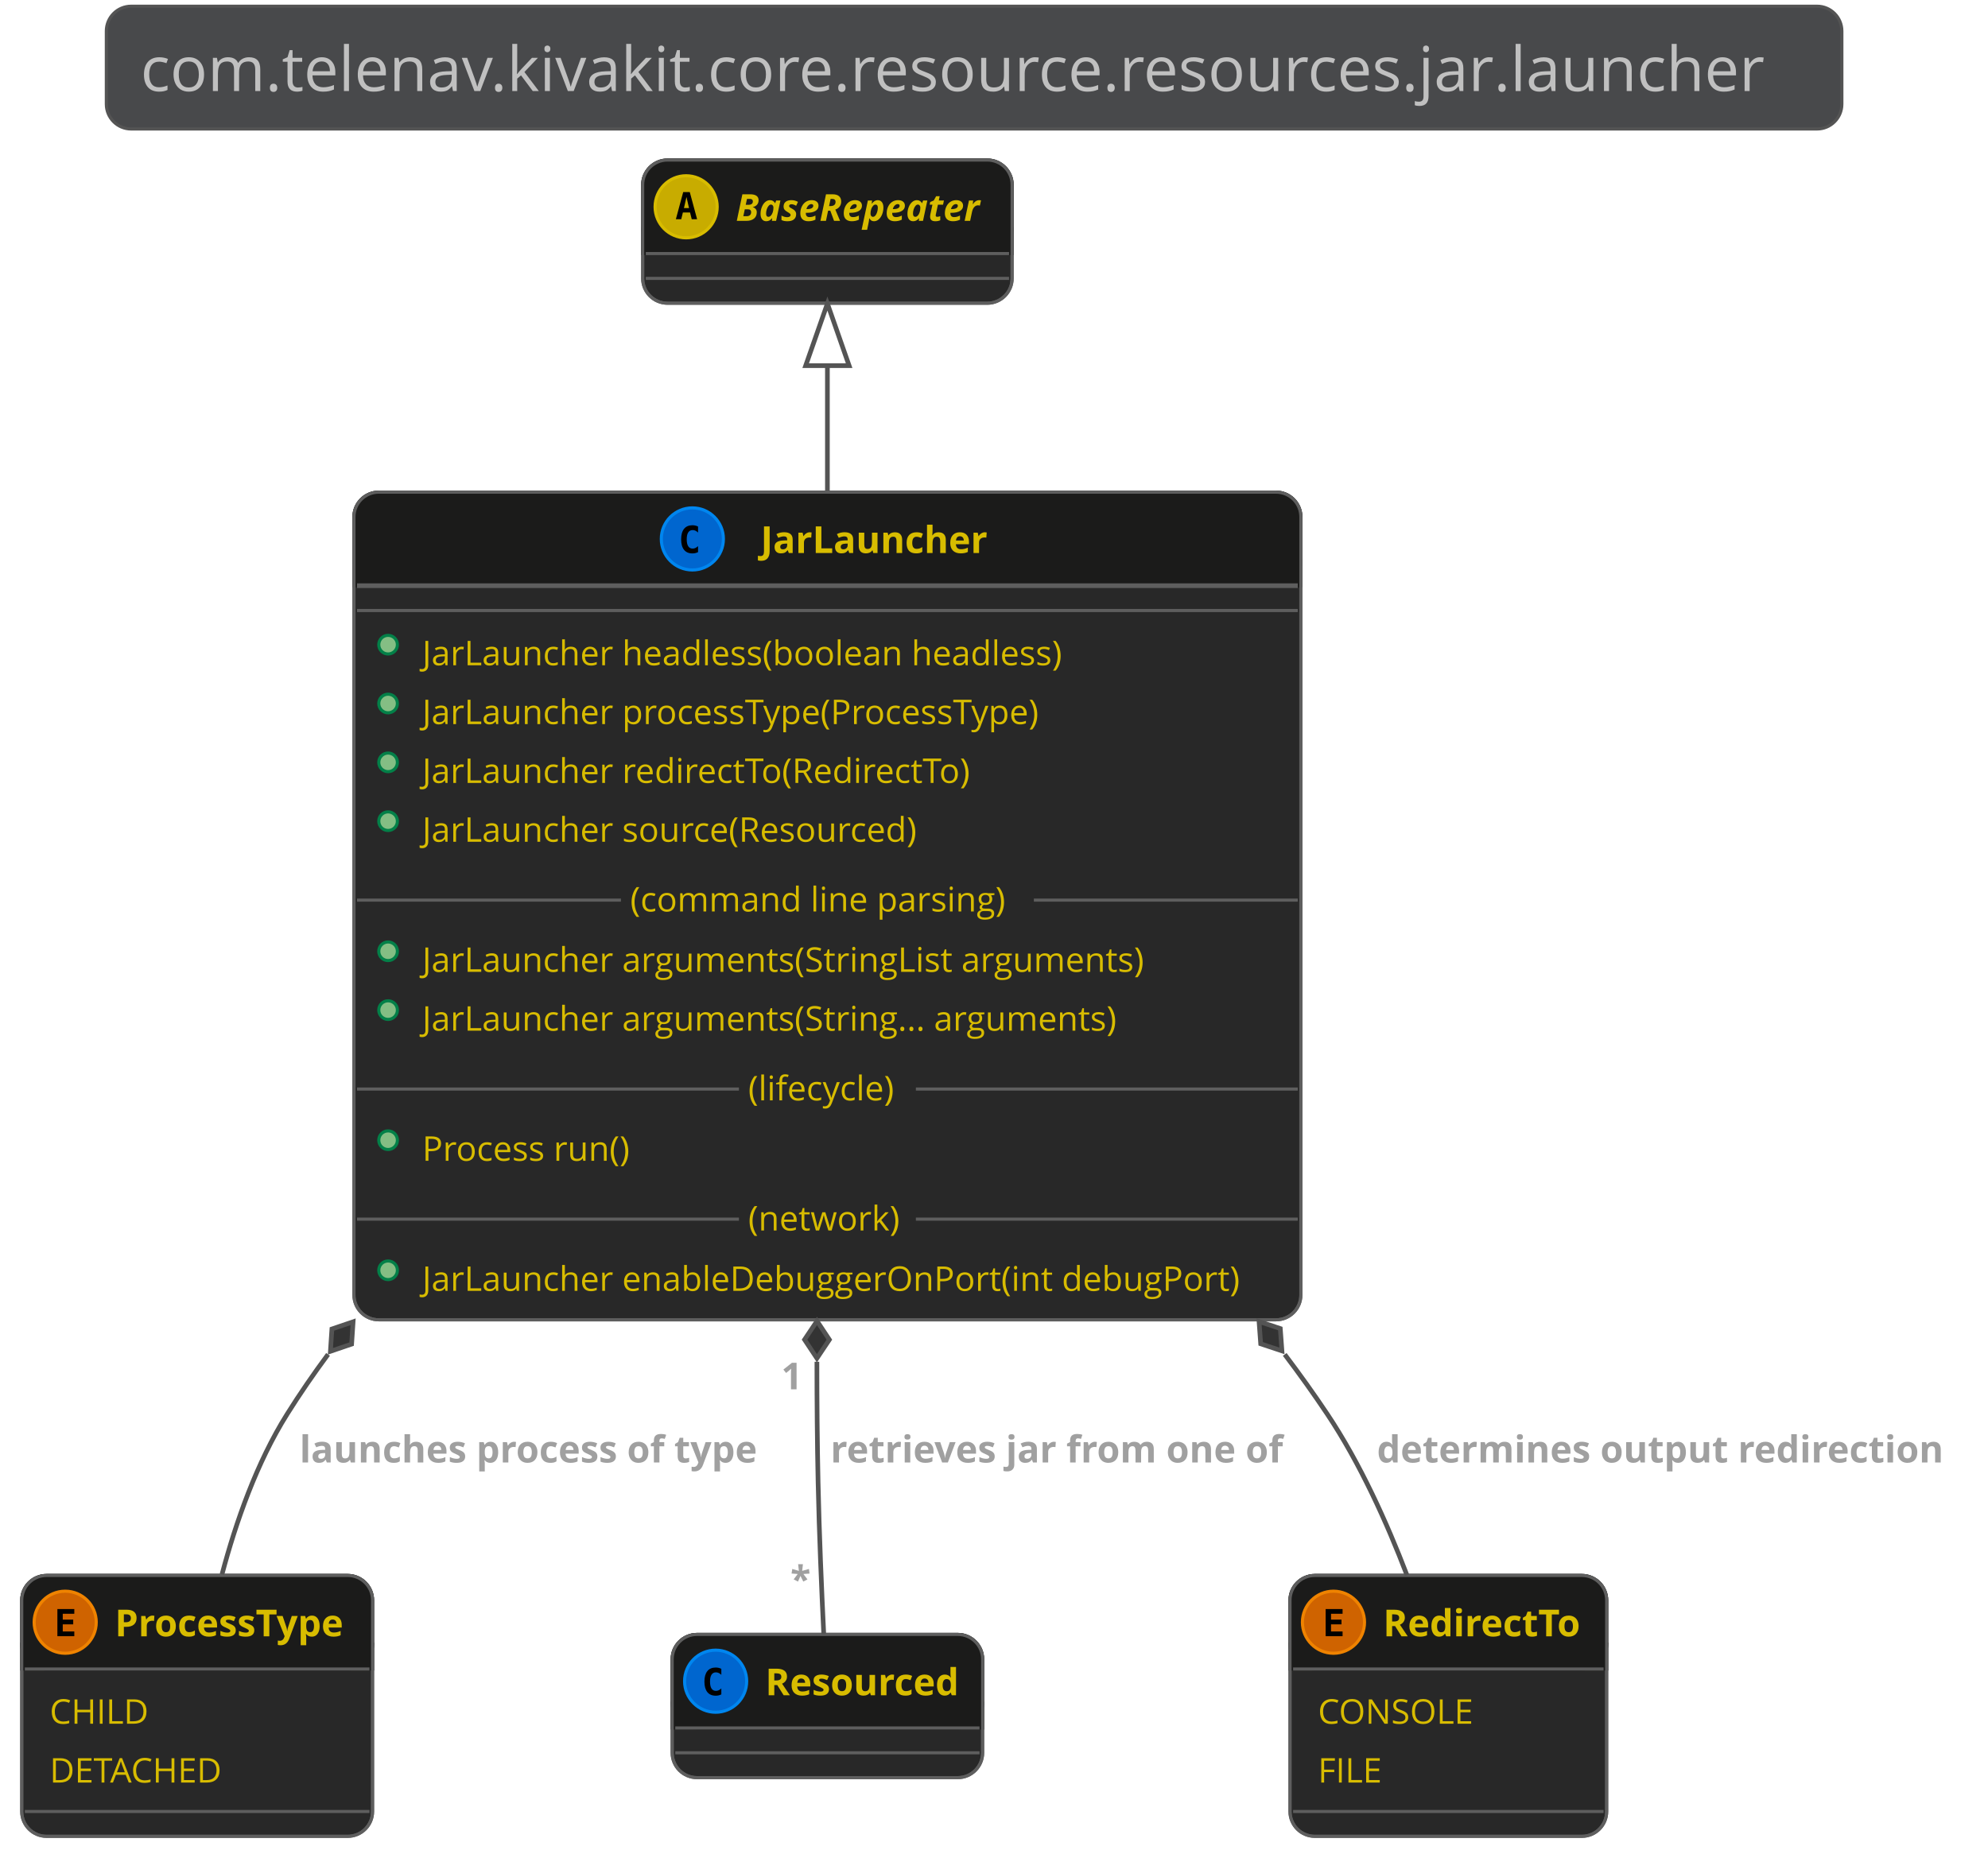
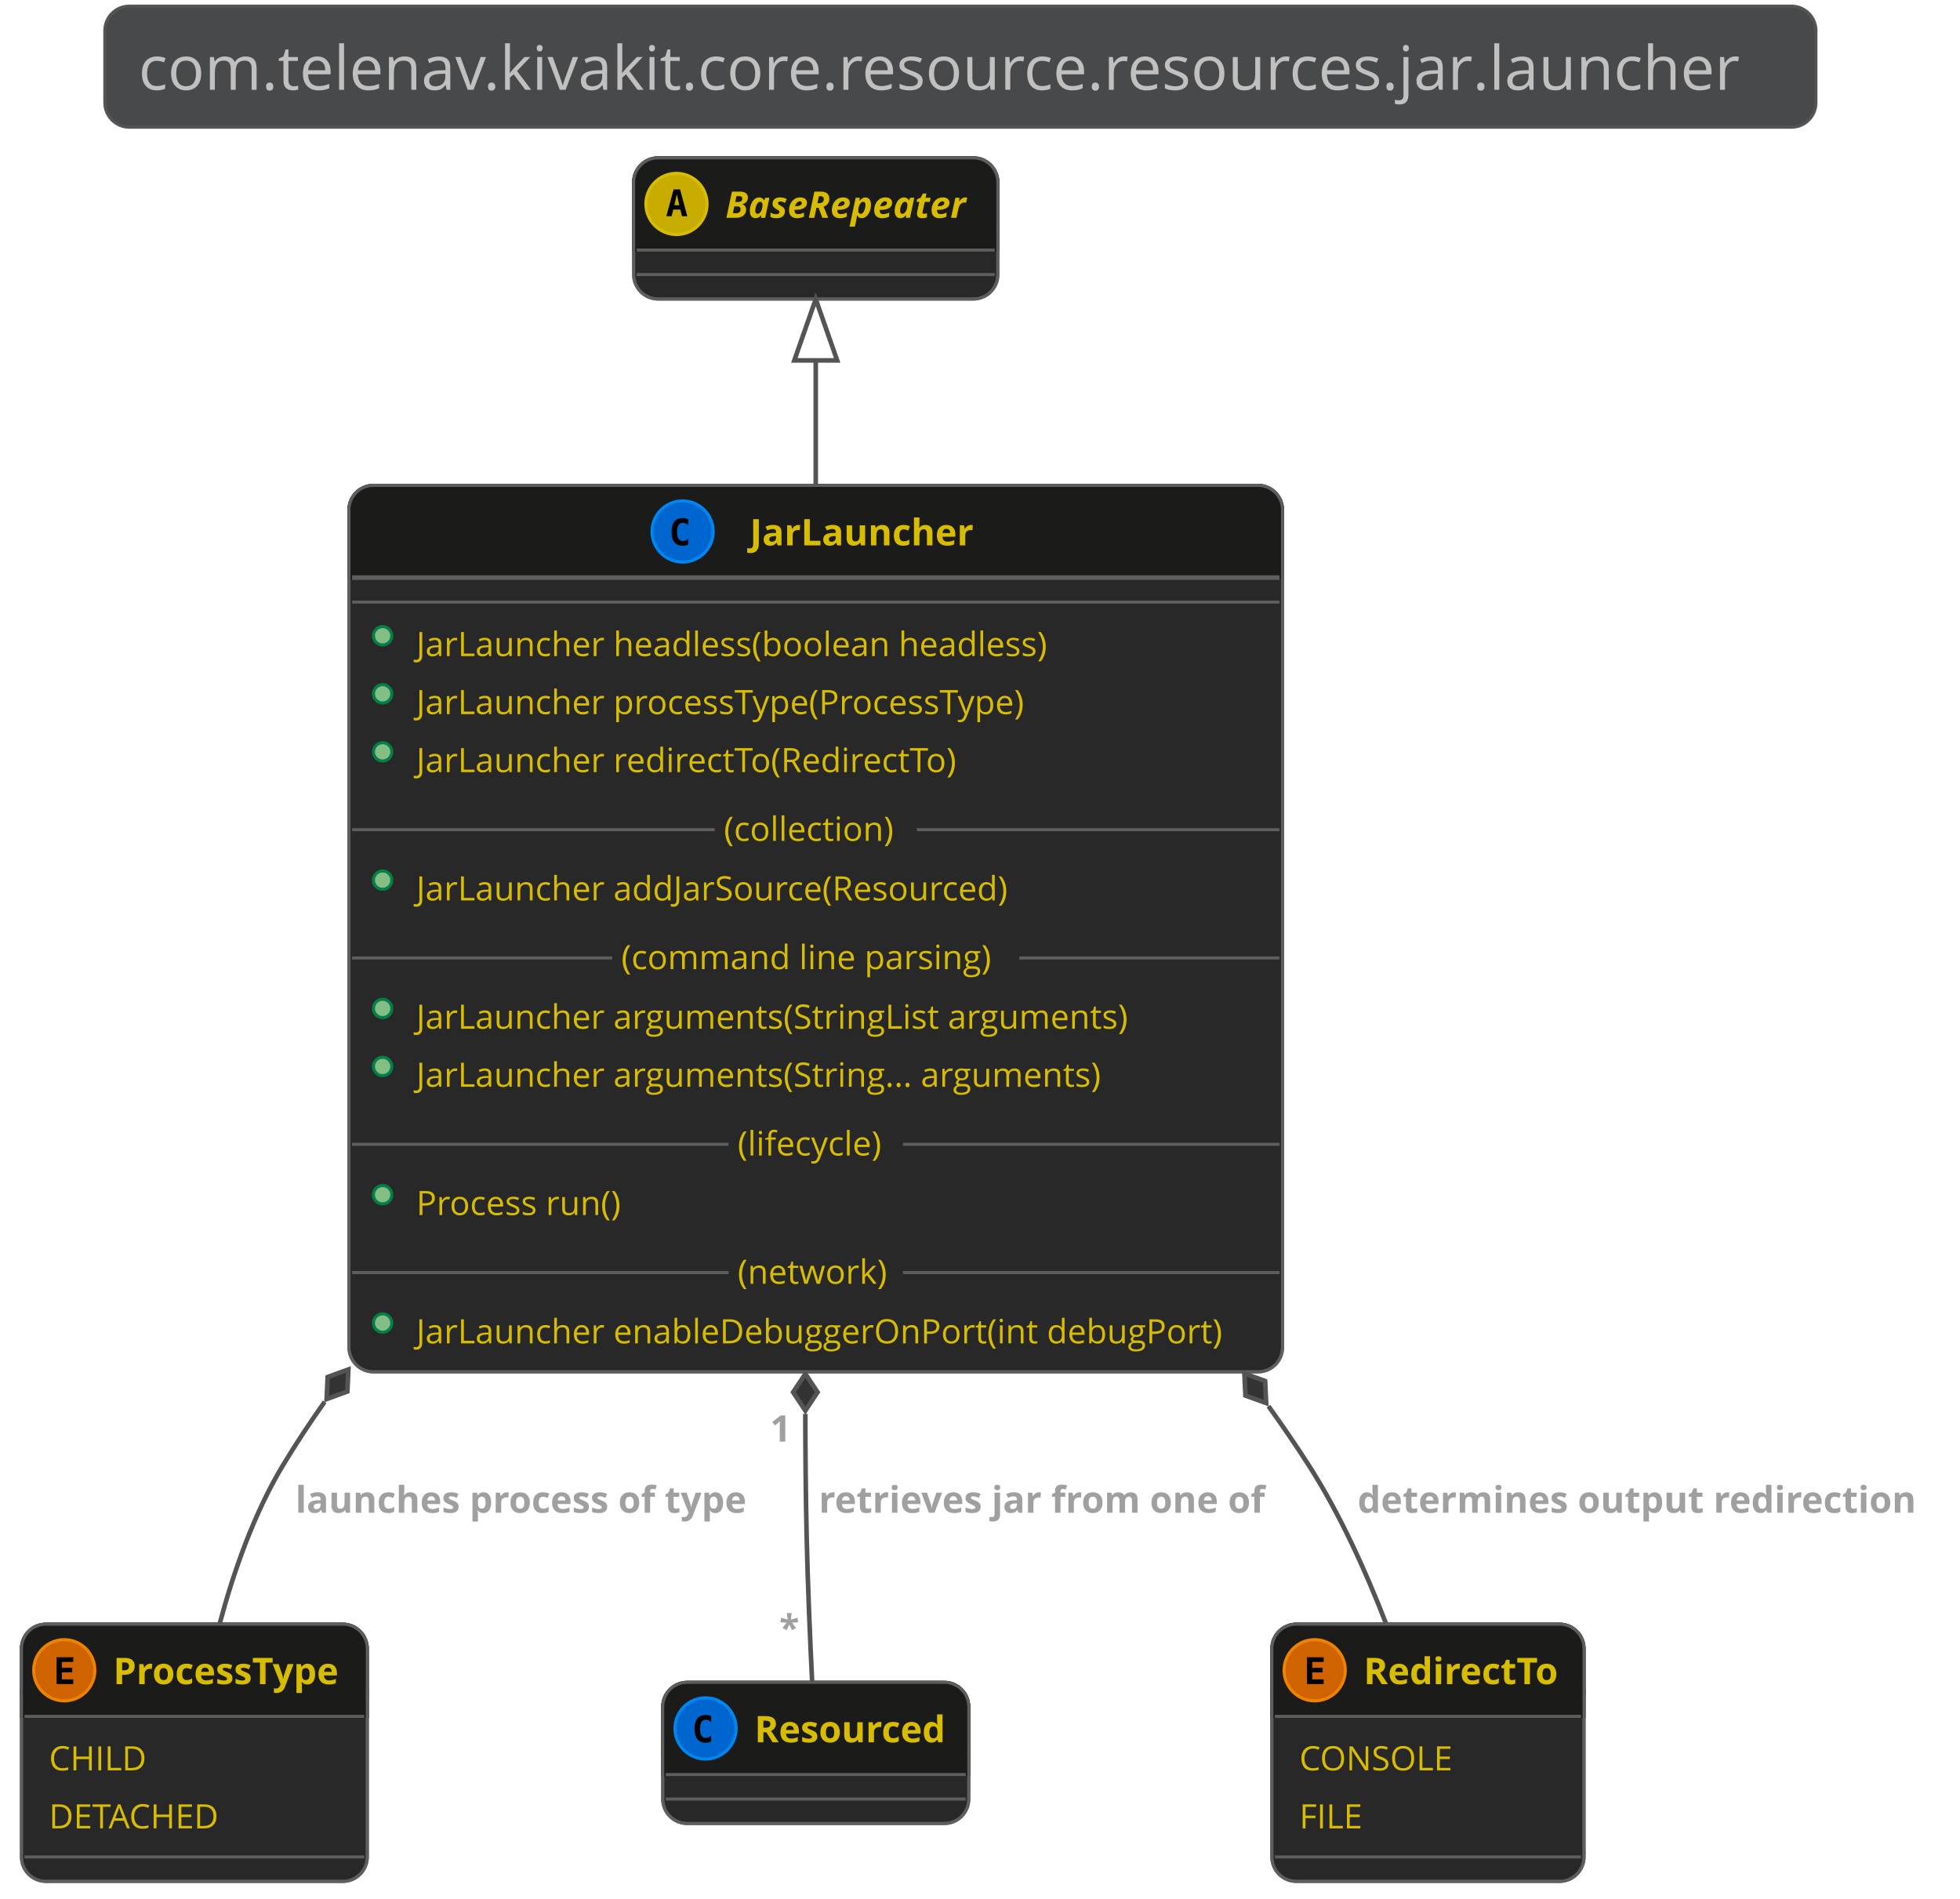
- <svg xmlns="http://www.w3.org/2000/svg" contentScriptType="application/ecmascript" contentStyleType="text/css" height="622.917px" preserveAspectRatio="none" style="width:667px;height:622px;background:#333333;" version="1.1" viewBox="0 0 667 622" width="667.708px" zoomAndPan="magnify">
+ <svg xmlns="http://www.w3.org/2000/svg" contentScriptType="application/ecmascript" contentStyleType="text/css" height="646.875px" preserveAspectRatio="none" style="width:667px;height:646px;background:#333333;" version="1.1" viewBox="0 0 667 646" width="667.708px" zoomAndPan="magnify">
  <defs />
  <g>
    <rect fill="#48494B" height="41.203" rx="8.333" ry="8.333" style="stroke:#545454;stroke-width:1.042;" width="582.292" x="35.677" y="2.083" />
    <text fill="#C0C0C0" font-family="Open Sans,Avenir,Nunito,Arial,Helvetica,SansSerif" font-size="20.833" lengthAdjust="spacing" textLength="559.375" x="47.135" y="30.558">com.telenav.kivakit.core.resource.resources.jar.launcher</text>
    <rect codeLine="6" fill="#282828" height="48.055" id="BaseRepeater" rx="8.333" ry="8.333" style="stroke:#5E5E5E;stroke-width:1.042;" width="123.958" x="215.625" y="53.703" />
    <rect fill="#1B1B1A" height="31.388" rx="8.333" ry="8.333" style="stroke:#1B1B1A;stroke-width:1.042;" width="123.958" x="215.625" y="53.703" />
    <rect fill="#1B1B1A" height="8.333" style="stroke:#1B1B1A;stroke-width:1.042;" width="123.958" x="215.625" y="76.758" />
    <rect codeLine="6" fill="none" height="48.055" id="BaseRepeater" rx="8.333" ry="8.333" style="stroke:#5E5E5E;stroke-width:1.042;" width="123.958" x="215.625" y="53.703" />
    <ellipse cx="230.208" cy="69.397" fill="#C8AC00" rx="10.417" ry="10.417" style="stroke:#D8BC00;stroke-width:1.042;" />
    <path d="M230.322,66.099 L229.474,69.828 L231.177,69.828 Z M229.224,64.451 L231.427,64.451 L233.887,73.564 L232.086,73.564 L231.525,71.311 L229.114,71.311 L228.565,73.564 L226.764,73.564 Z " fill="#000000" />
    <text fill="#D8BC00" font-family="Open Sans,Avenir,Nunito,Arial,Helvetica,SansSerif" font-size="12.5" font-style="italic" font-weight="bold" lengthAdjust="spacing" textLength="86.458" x="246.875" y="74.121">BaseRepeater</text>
    <line style="stroke:#5E5E5E;stroke-width:1.042;" x1="216.667" x2="338.542" y1="85.091" y2="85.091" />
    <line style="stroke:#5E5E5E;stroke-width:1.042;" x1="216.667" x2="338.542" y1="93.424" y2="93.424" />
-     <rect codeLine="12" fill="#282828" height="277.749" id="JarLauncher" rx="8.333" ry="8.333" style="stroke:#5E5E5E;stroke-width:1.042;" width="317.708" x="118.75" y="165.161" />
+     <rect codeLine="12" fill="#282828" height="301.66" id="JarLauncher" rx="8.333" ry="8.333" style="stroke:#5E5E5E;stroke-width:1.042;" width="317.708" x="118.75" y="165.161" />
    <rect fill="#1B1B1A" height="31.388" rx="8.333" ry="8.333" style="stroke:#1B1B1A;stroke-width:1.042;" width="317.708" x="118.75" y="165.161" />
    <rect fill="#1B1B1A" height="8.333" style="stroke:#1B1B1A;stroke-width:1.042;" width="317.708" x="118.75" y="188.216" />
-     <rect codeLine="12" fill="none" height="277.749" id="JarLauncher" rx="8.333" ry="8.333" style="stroke:#5E5E5E;stroke-width:1.042;" width="317.708" x="118.75" y="165.161" />
+     <rect codeLine="12" fill="none" height="301.66" id="JarLauncher" rx="8.333" ry="8.333" style="stroke:#5E5E5E;stroke-width:1.042;" width="317.708" x="118.75" y="165.161" />
    <ellipse cx="232.292" cy="180.855" fill="#0066CF" rx="10.417" ry="10.417" style="stroke:#0086EF;stroke-width:1.042;" />
    <path d="M234.202,185.28 Q233.775,185.5 233.305,185.61 Q232.835,185.72 232.316,185.72 Q230.473,185.72 229.502,184.505 Q228.532,183.291 228.532,180.996 Q228.532,178.695 229.502,177.48 Q230.473,176.266 232.316,176.266 Q232.835,176.266 233.311,176.375 Q233.787,176.485 234.202,176.705 L234.202,178.707 Q233.738,178.28 233.302,178.081 Q232.865,177.883 232.401,177.883 Q231.413,177.883 230.909,178.667 Q230.406,179.452 230.406,180.996 Q230.406,182.534 230.909,183.318 Q231.413,184.102 232.401,184.102 Q232.865,184.102 233.302,183.904 Q233.738,183.706 234.202,183.278 Z " fill="#000000" />
    <text fill="#D8BC00" font-family="Open Sans,Avenir,Nunito,Arial,Helvetica,SansSerif" font-size="12.5" font-weight="bold" lengthAdjust="spacing" textLength="76.042" x="255.208" y="185.579">JarLauncher</text>
    <line style="stroke:#5E5E5E;stroke-width:1.562;" x1="119.792" x2="435.417" y1="196.549" y2="196.549" />
    <line style="stroke:#5E5E5E;stroke-width:1.042;" x1="119.792" x2="435.417" y1="204.883" y2="204.883" />
    <ellipse cx="130.208" cy="216.341" fill="#84BE84" rx="3.125" ry="3.125" style="stroke:#038048;stroke-width:1.042;" />
    <text fill="#D8BC00" font-family="Open Sans,Avenir,Nunito,Arial,Helvetica,SansSerif" font-size="11.458" lengthAdjust="spacing" textLength="223.958" x="141.667" y="223.252">JarLauncher headless(boolean headless)</text>
    <ellipse cx="130.208" cy="236.086" fill="#84BE84" rx="3.125" ry="3.125" style="stroke:#038048;stroke-width:1.042;" />
    <text fill="#D8BC00" font-family="Open Sans,Avenir,Nunito,Arial,Helvetica,SansSerif" font-size="11.458" lengthAdjust="spacing" textLength="220.833" x="141.667" y="242.997">JarLauncher processType(ProcessType)</text>
    <ellipse cx="130.208" cy="255.831" fill="#84BE84" rx="3.125" ry="3.125" style="stroke:#038048;stroke-width:1.042;" />
    <text fill="#D8BC00" font-family="Open Sans,Avenir,Nunito,Arial,Helvetica,SansSerif" font-size="11.458" lengthAdjust="spacing" textLength="196.875" x="141.667" y="262.742">JarLauncher redirectTo(RedirectTo)</text>
-     <ellipse cx="130.208" cy="275.576" fill="#84BE84" rx="3.125" ry="3.125" style="stroke:#038048;stroke-width:1.042;" />
-     <text fill="#D8BC00" font-family="Open Sans,Avenir,Nunito,Arial,Helvetica,SansSerif" font-size="11.458" lengthAdjust="spacing" textLength="176.042" x="141.667" y="282.487">JarLauncher source(Resourced)</text>
-     <ellipse cx="130.208" cy="319.232" fill="#84BE84" rx="3.125" ry="3.125" style="stroke:#038048;stroke-width:1.042;" />
-     <text fill="#D8BC00" font-family="Open Sans,Avenir,Nunito,Arial,Helvetica,SansSerif" font-size="11.458" lengthAdjust="spacing" textLength="255.208" x="141.667" y="326.143">JarLauncher arguments(StringList arguments)</text>
-     <ellipse cx="130.208" cy="338.977" fill="#84BE84" rx="3.125" ry="3.125" style="stroke:#038048;stroke-width:1.042;" />
-     <text fill="#D8BC00" font-family="Open Sans,Avenir,Nunito,Arial,Helvetica,SansSerif" font-size="11.458" lengthAdjust="spacing" textLength="244.792" x="141.667" y="345.888">JarLauncher arguments(String... arguments)</text>
-     <line style="stroke:#5E5E5E;stroke-width:1.042;" x1="119.792" x2="208.333" y1="302.068" y2="302.068" />
-     <text fill="#D8BC00" font-family="Open Sans,Avenir,Nunito,Arial,Helvetica,SansSerif" font-size="11.458" lengthAdjust="spacing" textLength="132.292" x="211.458" y="305.878">(command line parsing)</text>
-     <line style="stroke:#5E5E5E;stroke-width:1.042;" x1="346.875" x2="435.417" y1="302.068" y2="302.068" />
-     <ellipse cx="130.208" cy="382.634" fill="#84BE84" rx="3.125" ry="3.125" style="stroke:#038048;stroke-width:1.042;" />
-     <text fill="#D8BC00" font-family="Open Sans,Avenir,Nunito,Arial,Helvetica,SansSerif" font-size="11.458" lengthAdjust="spacing" textLength="75" x="141.667" y="389.545">Process run()</text>
-     <line style="stroke:#5E5E5E;stroke-width:1.042;" x1="119.792" x2="247.917" y1="365.469" y2="365.469" />
-     <text fill="#D8BC00" font-family="Open Sans,Avenir,Nunito,Arial,Helvetica,SansSerif" font-size="11.458" lengthAdjust="spacing" textLength="53.125" x="251.042" y="369.279">(lifecycle)</text>
-     <line style="stroke:#5E5E5E;stroke-width:1.042;" x1="307.292" x2="435.417" y1="365.469" y2="365.469" />
-     <ellipse cx="130.208" cy="426.29" fill="#84BE84" rx="3.125" ry="3.125" style="stroke:#038048;stroke-width:1.042;" />
-     <text fill="#D8BC00" font-family="Open Sans,Avenir,Nunito,Arial,Helvetica,SansSerif" font-size="11.458" lengthAdjust="spacing" textLength="285.417" x="141.667" y="433.201">JarLauncher enableDebuggerOnPort(int debugPort)</text>
-     <line style="stroke:#5E5E5E;stroke-width:1.042;" x1="119.792" x2="247.917" y1="409.126" y2="409.126" />
-     <text fill="#D8BC00" font-family="Open Sans,Avenir,Nunito,Arial,Helvetica,SansSerif" font-size="11.458" lengthAdjust="spacing" textLength="53.125" x="251.042" y="412.935">(network)</text>
-     <line style="stroke:#5E5E5E;stroke-width:1.042;" x1="307.292" x2="435.417" y1="409.126" y2="409.126" />
-     <rect codeLine="28" fill="#282828" height="87.545" id="JarLauncher.ProcessType" rx="8.333" ry="8.333" style="stroke:#5E5E5E;stroke-width:1.042;" width="117.708" x="7.292" y="528.703" />
-     <rect fill="#1B1B1A" height="31.388" rx="8.333" ry="8.333" style="stroke:#1B1B1A;stroke-width:1.042;" width="117.708" x="7.292" y="528.703" />
-     <rect fill="#1B1B1A" height="8.333" style="stroke:#1B1B1A;stroke-width:1.042;" width="117.708" x="7.292" y="551.758" />
-     <rect codeLine="28" fill="none" height="87.545" id="JarLauncher.ProcessType" rx="8.333" ry="8.333" style="stroke:#5E5E5E;stroke-width:1.042;" width="117.708" x="7.292" y="528.703" />
-     <ellipse cx="21.875" cy="544.397" fill="#CF6300" rx="10.417" ry="10.417" style="stroke:#EF8300;stroke-width:1.042;" />
-     <path d="M24.931,549.085 L19.255,549.085 L19.255,539.972 L24.931,539.972 L24.931,541.559 L21.055,541.559 L21.055,543.524 L24.565,543.524 L24.565,545.111 L21.055,545.111 L21.055,547.498 L24.931,547.498 Z " fill="#000000" />
-     <text fill="#D8BC00" font-family="Open Sans,Avenir,Nunito,Arial,Helvetica,SansSerif" font-size="12.5" font-weight="bold" lengthAdjust="spacing" textLength="80.208" x="38.542" y="549.121">ProcessType</text>
-     <line style="stroke:#5E5E5E;stroke-width:1.042;" x1="8.333" x2="123.958" y1="560.091" y2="560.091" />
-     <text fill="#D8BC00" font-family="Open Sans,Avenir,Nunito,Arial,Helvetica,SansSerif" font-size="11.458" lengthAdjust="spacing" textLength="34.375" x="16.667" y="578.461">CHILD</text>
-     <text fill="#D8BC00" font-family="Open Sans,Avenir,Nunito,Arial,Helvetica,SansSerif" font-size="11.458" lengthAdjust="spacing" textLength="61.458" x="16.667" y="598.206">DETACHED</text>
-     <line style="stroke:#5E5E5E;stroke-width:1.042;" x1="8.333" x2="123.958" y1="607.914" y2="607.914" />
-     <rect fill="#282828" height="48.055" id="Resourced" rx="8.333" ry="8.333" style="stroke:#5E5E5E;stroke-width:1.042;" width="104.167" x="225.521" y="548.495" />
-     <rect fill="#1B1B1A" height="31.388" rx="8.333" ry="8.333" style="stroke:#1B1B1A;stroke-width:1.042;" width="104.167" x="225.521" y="548.495" />
-     <rect fill="#1B1B1A" height="8.333" style="stroke:#1B1B1A;stroke-width:1.042;" width="104.167" x="225.521" y="571.549" />
-     <rect fill="none" height="48.055" id="Resourced" rx="8.333" ry="8.333" style="stroke:#5E5E5E;stroke-width:1.042;" width="104.167" x="225.521" y="548.495" />
-     <ellipse cx="240.104" cy="564.189" fill="#0066CF" rx="10.417" ry="10.417" style="stroke:#0086EF;stroke-width:1.042;" />
-     <path d="M242.015,568.614 Q241.587,568.833 241.117,568.943 Q240.647,569.053 240.129,569.053 Q238.285,569.053 237.315,567.838 Q236.344,566.624 236.344,564.329 Q236.344,562.028 237.315,560.813 Q238.285,559.599 240.129,559.599 Q240.647,559.599 241.124,559.709 Q241.6,559.818 242.015,560.038 L242.015,562.04 Q241.551,561.613 241.114,561.415 Q240.678,561.216 240.214,561.216 Q239.225,561.216 238.722,562 Q238.218,562.785 238.218,564.329 Q238.218,565.867 238.722,566.651 Q239.225,567.436 240.214,567.436 Q240.678,567.436 241.114,567.237 Q241.551,567.039 242.015,566.612 Z " fill="#000000" />
-     <text fill="#D8BC00" font-family="Open Sans,Avenir,Nunito,Arial,Helvetica,SansSerif" font-size="12.5" font-weight="bold" lengthAdjust="spacing" textLength="66.667" x="256.771" y="568.913">Resourced</text>
-     <line style="stroke:#5E5E5E;stroke-width:1.042;" x1="226.562" x2="328.646" y1="579.883" y2="579.883" />
-     <line style="stroke:#5E5E5E;stroke-width:1.042;" x1="226.562" x2="328.646" y1="588.216" y2="588.216" />
-     <rect codeLine="34" fill="#282828" height="87.545" id="JarLauncher.RedirectTo" rx="8.333" ry="8.333" style="stroke:#5E5E5E;stroke-width:1.042;" width="106.25" x="432.812" y="528.703" />
-     <rect fill="#1B1B1A" height="31.388" rx="8.333" ry="8.333" style="stroke:#1B1B1A;stroke-width:1.042;" width="106.25" x="432.812" y="528.703" />
-     <rect fill="#1B1B1A" height="8.333" style="stroke:#1B1B1A;stroke-width:1.042;" width="106.25" x="432.812" y="551.758" />
-     <rect codeLine="34" fill="none" height="87.545" id="JarLauncher.RedirectTo" rx="8.333" ry="8.333" style="stroke:#5E5E5E;stroke-width:1.042;" width="106.25" x="432.812" y="528.703" />
-     <ellipse cx="447.396" cy="544.397" fill="#CF6300" rx="10.417" ry="10.417" style="stroke:#EF8300;stroke-width:1.042;" />
-     <path d="M450.452,549.085 L444.775,549.085 L444.775,539.972 L450.452,539.972 L450.452,541.559 L446.576,541.559 L446.576,543.524 L450.085,543.524 L450.085,545.111 L446.576,545.111 L446.576,547.498 L450.452,547.498 Z " fill="#000000" />
-     <text fill="#D8BC00" font-family="Open Sans,Avenir,Nunito,Arial,Helvetica,SansSerif" font-size="12.5" font-weight="bold" lengthAdjust="spacing" textLength="68.75" x="464.062" y="549.121">RedirectTo</text>
-     <line style="stroke:#5E5E5E;stroke-width:1.042;" x1="433.854" x2="538.021" y1="560.091" y2="560.091" />
-     <text fill="#D8BC00" font-family="Open Sans,Avenir,Nunito,Arial,Helvetica,SansSerif" font-size="11.458" lengthAdjust="spacing" textLength="54.167" x="442.188" y="578.461">CONSOLE</text>
-     <text fill="#D8BC00" font-family="Open Sans,Avenir,Nunito,Arial,Helvetica,SansSerif" font-size="11.458" lengthAdjust="spacing" textLength="21.875" x="442.188" y="598.206">FILE</text>
-     <line style="stroke:#5E5E5E;stroke-width:1.042;" x1="433.854" x2="538.021" y1="607.914" y2="607.914" />
-     <path codeLine="8" d="M277.604,122.796 C277.604,135.317 277.604,149.661 277.604,164.661 " fill="none" id="BaseRepeater-backto-JarLauncher" style="stroke:#545454;stroke-width:1.562;" />
-     <polygon fill="none" points="270.312,122.713,277.604,101.88,284.896,122.713,270.312,122.713" style="stroke:#545454;stroke-width:1.562;" />
-     <path codeLine="9" d="M110.062,454.515 C105.198,461.078 100.604,467.765 96.354,474.536 C86.135,490.796 79.146,510.776 74.479,528.349 " fill="none" id="JarLauncher-backto-JarLauncher.ProcessType" style="stroke:#545454;stroke-width:1.562;" />
-     <polygon fill="#333333" points="118.469,443.567,111.358,445.989,110.859,453.484,117.97,451.062,118.469,443.567" style="stroke:#545454;stroke-width:1.562;" />
-     <text fill="#A0A0A0" font-family="Open Sans,Avenir,Nunito,Arial,Helvetica,SansSerif" font-size="12.5" font-weight="bold" lengthAdjust="spacing" textLength="161.458" x="100.521" y="490.788">launches process of type</text>
-     <path codeLine="10" d="M274.083,456.995 C274.083,470.671 274.198,484.317 274.479,497.453 C274.844,514.547 275.667,533.838 276.385,548.432 " fill="none" id="JarLauncher-backto-Resourced" style="stroke:#545454;stroke-width:1.562;" />
-     <polygon fill="#333333" points="274.115,443.317,269.934,449.558,274.087,455.817,278.267,449.577,274.115,443.317" style="stroke:#545454;stroke-width:1.562;" />
-     <text fill="#A0A0A0" font-family="Open Sans,Avenir,Nunito,Arial,Helvetica,SansSerif" font-size="12.5" font-weight="bold" lengthAdjust="spacing" textLength="158.333" x="278.646" y="490.788">retrieves jar from one of</text>
-     <text fill="#A0A0A0" font-family="Open Sans,Avenir,Nunito,Arial,Helvetica,SansSerif" font-size="12.5" font-weight="bold" lengthAdjust="spacing" textLength="8.333" x="262.1" y="466.25">1</text>
-     <text fill="#A0A0A0" font-family="Open Sans,Avenir,Nunito,Arial,Helvetica,SansSerif" font-size="12.5" font-weight="bold" lengthAdjust="spacing" textLength="6.25" x="265.19" y="534.414">*</text>
-     <path codeLine="11" d="M431.042,454.526 C436.042,461.13 440.823,467.817 445.312,474.536 C456.354,491.067 465.354,511.078 472.062,528.62 " fill="none" id="JarLauncher-backto-JarLauncher.RedirectTo" style="stroke:#545454;stroke-width:1.562;" />
-     <polygon fill="#333333" points="422.427,443.474,422.979,450.965,430.106,453.337,429.554,445.846,422.427,443.474" style="stroke:#545454;stroke-width:1.562;" />
-     <text fill="#A0A0A0" font-family="Open Sans,Avenir,Nunito,Arial,Helvetica,SansSerif" font-size="12.5" font-weight="bold" lengthAdjust="spacing" textLength="194.792" x="461.979" y="490.788">determines output redirection</text>
+     <ellipse cx="130.208" cy="299.487" fill="#84BE84" rx="3.125" ry="3.125" style="stroke:#038048;stroke-width:1.042;" />
+     <text fill="#D8BC00" font-family="Open Sans,Avenir,Nunito,Arial,Helvetica,SansSerif" font-size="11.458" lengthAdjust="spacing" textLength="211.458" x="141.667" y="306.399">JarLauncher addJarSource(Resourced)</text>
+     <line style="stroke:#5E5E5E;stroke-width:1.042;" x1="119.792" x2="243.229" y1="282.323" y2="282.323" />
+     <text fill="#D8BC00" font-family="Open Sans,Avenir,Nunito,Arial,Helvetica,SansSerif" font-size="11.458" lengthAdjust="spacing" textLength="62.5" x="246.354" y="286.133">(collection)</text>
+     <line style="stroke:#5E5E5E;stroke-width:1.042;" x1="311.979" x2="435.417" y1="282.323" y2="282.323" />
+     <ellipse cx="130.208" cy="343.144" fill="#84BE84" rx="3.125" ry="3.125" style="stroke:#038048;stroke-width:1.042;" />
+     <text fill="#D8BC00" font-family="Open Sans,Avenir,Nunito,Arial,Helvetica,SansSerif" font-size="11.458" lengthAdjust="spacing" textLength="255.208" x="141.667" y="350.055">JarLauncher arguments(StringList arguments)</text>
+     <ellipse cx="130.208" cy="362.889" fill="#84BE84" rx="3.125" ry="3.125" style="stroke:#038048;stroke-width:1.042;" />
+     <text fill="#D8BC00" font-family="Open Sans,Avenir,Nunito,Arial,Helvetica,SansSerif" font-size="11.458" lengthAdjust="spacing" textLength="244.792" x="141.667" y="369.8">JarLauncher arguments(String... arguments)</text>
+     <line style="stroke:#5E5E5E;stroke-width:1.042;" x1="119.792" x2="208.333" y1="325.98" y2="325.98" />
+     <text fill="#D8BC00" font-family="Open Sans,Avenir,Nunito,Arial,Helvetica,SansSerif" font-size="11.458" lengthAdjust="spacing" textLength="132.292" x="211.458" y="329.789">(command line parsing)</text>
+     <line style="stroke:#5E5E5E;stroke-width:1.042;" x1="346.875" x2="435.417" y1="325.98" y2="325.98" />
+     <ellipse cx="130.208" cy="406.545" fill="#84BE84" rx="3.125" ry="3.125" style="stroke:#038048;stroke-width:1.042;" />
+     <text fill="#D8BC00" font-family="Open Sans,Avenir,Nunito,Arial,Helvetica,SansSerif" font-size="11.458" lengthAdjust="spacing" textLength="75" x="141.667" y="413.456">Process run()</text>
+     <line style="stroke:#5E5E5E;stroke-width:1.042;" x1="119.792" x2="247.917" y1="389.381" y2="389.381" />
+     <text fill="#D8BC00" font-family="Open Sans,Avenir,Nunito,Arial,Helvetica,SansSerif" font-size="11.458" lengthAdjust="spacing" textLength="53.125" x="251.042" y="393.19">(lifecycle)</text>
+     <line style="stroke:#5E5E5E;stroke-width:1.042;" x1="307.292" x2="435.417" y1="389.381" y2="389.381" />
+     <ellipse cx="130.208" cy="450.201" fill="#84BE84" rx="3.125" ry="3.125" style="stroke:#038048;stroke-width:1.042;" />
+     <text fill="#D8BC00" font-family="Open Sans,Avenir,Nunito,Arial,Helvetica,SansSerif" font-size="11.458" lengthAdjust="spacing" textLength="285.417" x="141.667" y="457.113">JarLauncher enableDebuggerOnPort(int debugPort)</text>
+     <line style="stroke:#5E5E5E;stroke-width:1.042;" x1="119.792" x2="247.917" y1="433.037" y2="433.037" />
+     <text fill="#D8BC00" font-family="Open Sans,Avenir,Nunito,Arial,Helvetica,SansSerif" font-size="11.458" lengthAdjust="spacing" textLength="53.125" x="251.042" y="436.847">(network)</text>
+     <line style="stroke:#5E5E5E;stroke-width:1.042;" x1="307.292" x2="435.417" y1="433.037" y2="433.037" />
+     <rect codeLine="29" fill="#282828" height="87.545" id="JarLauncher.ProcessType" rx="8.333" ry="8.333" style="stroke:#5E5E5E;stroke-width:1.042;" width="117.708" x="7.292" y="552.661" />
+     <rect fill="#1B1B1A" height="31.388" rx="8.333" ry="8.333" style="stroke:#1B1B1A;stroke-width:1.042;" width="117.708" x="7.292" y="552.661" />
+     <rect fill="#1B1B1A" height="8.333" style="stroke:#1B1B1A;stroke-width:1.042;" width="117.708" x="7.292" y="575.716" />
+     <rect codeLine="29" fill="none" height="87.545" id="JarLauncher.ProcessType" rx="8.333" ry="8.333" style="stroke:#5E5E5E;stroke-width:1.042;" width="117.708" x="7.292" y="552.661" />
+     <ellipse cx="21.875" cy="568.355" fill="#CF6300" rx="10.417" ry="10.417" style="stroke:#EF8300;stroke-width:1.042;" />
+     <path d="M24.931,573.043 L19.255,573.043 L19.255,563.93 L24.931,563.93 L24.931,565.517 L21.055,565.517 L21.055,567.482 L24.565,567.482 L24.565,569.069 L21.055,569.069 L21.055,571.456 L24.931,571.456 Z " fill="#000000" />
+     <text fill="#D8BC00" font-family="Open Sans,Avenir,Nunito,Arial,Helvetica,SansSerif" font-size="12.5" font-weight="bold" lengthAdjust="spacing" textLength="80.208" x="38.542" y="573.079">ProcessType</text>
+     <line style="stroke:#5E5E5E;stroke-width:1.042;" x1="8.333" x2="123.958" y1="584.049" y2="584.049" />
+     <text fill="#D8BC00" font-family="Open Sans,Avenir,Nunito,Arial,Helvetica,SansSerif" font-size="11.458" lengthAdjust="spacing" textLength="34.375" x="16.667" y="602.419">CHILD</text>
+     <text fill="#D8BC00" font-family="Open Sans,Avenir,Nunito,Arial,Helvetica,SansSerif" font-size="11.458" lengthAdjust="spacing" textLength="61.458" x="16.667" y="622.164">DETACHED</text>
+     <line style="stroke:#5E5E5E;stroke-width:1.042;" x1="8.333" x2="123.958" y1="631.873" y2="631.873" />
+     <rect fill="#282828" height="48.055" id="Resourced" rx="8.333" ry="8.333" style="stroke:#5E5E5E;stroke-width:1.042;" width="104.167" x="225.521" y="572.453" />
+     <rect fill="#1B1B1A" height="31.388" rx="8.333" ry="8.333" style="stroke:#1B1B1A;stroke-width:1.042;" width="104.167" x="225.521" y="572.453" />
+     <rect fill="#1B1B1A" height="8.333" style="stroke:#1B1B1A;stroke-width:1.042;" width="104.167" x="225.521" y="595.508" />
+     <rect fill="none" height="48.055" id="Resourced" rx="8.333" ry="8.333" style="stroke:#5E5E5E;stroke-width:1.042;" width="104.167" x="225.521" y="572.453" />
+     <ellipse cx="240.104" cy="588.147" fill="#0066CF" rx="10.417" ry="10.417" style="stroke:#0086EF;stroke-width:1.042;" />
+     <path d="M242.015,592.572 Q241.587,592.792 241.117,592.902 Q240.647,593.011 240.129,593.011 Q238.285,593.011 237.315,591.797 Q236.344,590.582 236.344,588.287 Q236.344,585.986 237.315,584.772 Q238.285,583.557 240.129,583.557 Q240.647,583.557 241.124,583.667 Q241.6,583.777 242.015,583.997 L242.015,585.999 Q241.551,585.571 241.114,585.373 Q240.678,585.175 240.214,585.175 Q239.225,585.175 238.722,585.959 Q238.218,586.743 238.218,588.287 Q238.218,589.825 238.722,590.61 Q239.225,591.394 240.214,591.394 Q240.678,591.394 241.114,591.196 Q241.551,590.997 242.015,590.57 Z " fill="#000000" />
+     <text fill="#D8BC00" font-family="Open Sans,Avenir,Nunito,Arial,Helvetica,SansSerif" font-size="12.5" font-weight="bold" lengthAdjust="spacing" textLength="66.667" x="256.771" y="592.871">Resourced</text>
+     <line style="stroke:#5E5E5E;stroke-width:1.042;" x1="226.562" x2="328.646" y1="603.841" y2="603.841" />
+     <line style="stroke:#5E5E5E;stroke-width:1.042;" x1="226.562" x2="328.646" y1="612.174" y2="612.174" />
+     <rect codeLine="35" fill="#282828" height="87.545" id="JarLauncher.RedirectTo" rx="8.333" ry="8.333" style="stroke:#5E5E5E;stroke-width:1.042;" width="106.25" x="432.812" y="552.661" />
+     <rect fill="#1B1B1A" height="31.388" rx="8.333" ry="8.333" style="stroke:#1B1B1A;stroke-width:1.042;" width="106.25" x="432.812" y="552.661" />
+     <rect fill="#1B1B1A" height="8.333" style="stroke:#1B1B1A;stroke-width:1.042;" width="106.25" x="432.812" y="575.716" />
+     <rect codeLine="35" fill="none" height="87.545" id="JarLauncher.RedirectTo" rx="8.333" ry="8.333" style="stroke:#5E5E5E;stroke-width:1.042;" width="106.25" x="432.812" y="552.661" />
+     <ellipse cx="447.396" cy="568.355" fill="#CF6300" rx="10.417" ry="10.417" style="stroke:#EF8300;stroke-width:1.042;" />
+     <path d="M450.452,573.043 L444.775,573.043 L444.775,563.93 L450.452,563.93 L450.452,565.517 L446.576,565.517 L446.576,567.482 L450.085,567.482 L450.085,569.069 L446.576,569.069 L446.576,571.456 L450.452,571.456 Z " fill="#000000" />
+     <text fill="#D8BC00" font-family="Open Sans,Avenir,Nunito,Arial,Helvetica,SansSerif" font-size="12.5" font-weight="bold" lengthAdjust="spacing" textLength="68.75" x="464.062" y="573.079">RedirectTo</text>
+     <line style="stroke:#5E5E5E;stroke-width:1.042;" x1="433.854" x2="538.021" y1="584.049" y2="584.049" />
+     <text fill="#D8BC00" font-family="Open Sans,Avenir,Nunito,Arial,Helvetica,SansSerif" font-size="11.458" lengthAdjust="spacing" textLength="54.167" x="442.188" y="602.419">CONSOLE</text>
+     <text fill="#D8BC00" font-family="Open Sans,Avenir,Nunito,Arial,Helvetica,SansSerif" font-size="11.458" lengthAdjust="spacing" textLength="21.875" x="442.188" y="622.164">FILE</text>
+     <line style="stroke:#5E5E5E;stroke-width:1.042;" x1="433.854" x2="538.021" y1="631.873" y2="631.873" />
+     <path codeLine="8" d="M277.604,122.796 C277.604,135.38 277.604,149.849 277.604,165.078 " fill="none" id="BaseRepeater-backto-JarLauncher" style="stroke:#545454;stroke-width:1.562;" />
+     <polygon fill="none" points="270.312,122.64,277.604,101.807,284.896,122.64,270.312,122.64" style="stroke:#545454;stroke-width:1.562;" />
+     <path codeLine="9" d="M110.479,477.005 C105.469,484.078 100.74,491.245 96.354,498.495 C86.417,514.932 79.469,534.932 74.76,552.484 " fill="none" id="JarLauncher-backto-JarLauncher.ProcessType" style="stroke:#545454;stroke-width:1.562;" />
+     <polygon fill="#333333" points="118.552,465.995,111.497,468.572,111.162,476.076,118.218,473.499,118.552,465.995" style="stroke:#545454;stroke-width:1.562;" />
+     <text fill="#A0A0A0" font-family="Open Sans,Avenir,Nunito,Arial,Helvetica,SansSerif" font-size="12.5" font-weight="bold" lengthAdjust="spacing" textLength="161.458" x="100.521" y="514.746">launches process of type</text>
+     <path codeLine="10" d="M274.052,481.13 C274.073,494.755 274.198,508.317 274.479,521.411 C274.844,538.505 275.667,557.797 276.385,572.39 " fill="none" id="JarLauncher-backto-Resourced" style="stroke:#545454;stroke-width:1.562;" />
+     <polygon fill="#333333" points="274.062,467.495,269.896,473.745,274.062,479.995,278.229,473.745,274.062,467.495" style="stroke:#545454;stroke-width:1.562;" />
+     <text fill="#A0A0A0" font-family="Open Sans,Avenir,Nunito,Arial,Helvetica,SansSerif" font-size="12.5" font-weight="bold" lengthAdjust="spacing" textLength="158.333" x="278.646" y="514.746">retrieves jar from one of</text>
+     <text fill="#A0A0A0" font-family="Open Sans,Avenir,Nunito,Arial,Helvetica,SansSerif" font-size="12.5" font-weight="bold" lengthAdjust="spacing" textLength="8.333" x="262.079" y="490.551">1</text>
+     <text fill="#A0A0A0" font-family="Open Sans,Avenir,Nunito,Arial,Helvetica,SansSerif" font-size="12.5" font-weight="bold" lengthAdjust="spacing" textLength="6.25" x="265.19" y="558.373">*</text>
+     <path codeLine="11" d="M431.667,478.484 C436.438,485.12 441,491.796 445.312,498.495 C455.969,515.057 464.865,534.89 471.594,552.276 " fill="none" id="JarLauncher-backto-JarLauncher.RedirectTo" style="stroke:#545454;stroke-width:1.562;" />
+     <polygon fill="#333333" points="423.469,467.38,423.826,474.883,430.889,477.439,430.532,469.936,423.469,467.38" style="stroke:#545454;stroke-width:1.562;" />
+     <text fill="#A0A0A0" font-family="Open Sans,Avenir,Nunito,Arial,Helvetica,SansSerif" font-size="12.5" font-weight="bold" lengthAdjust="spacing" textLength="194.792" x="461.979" y="514.746">determines output redirection</text>
  </g>
</svg>
